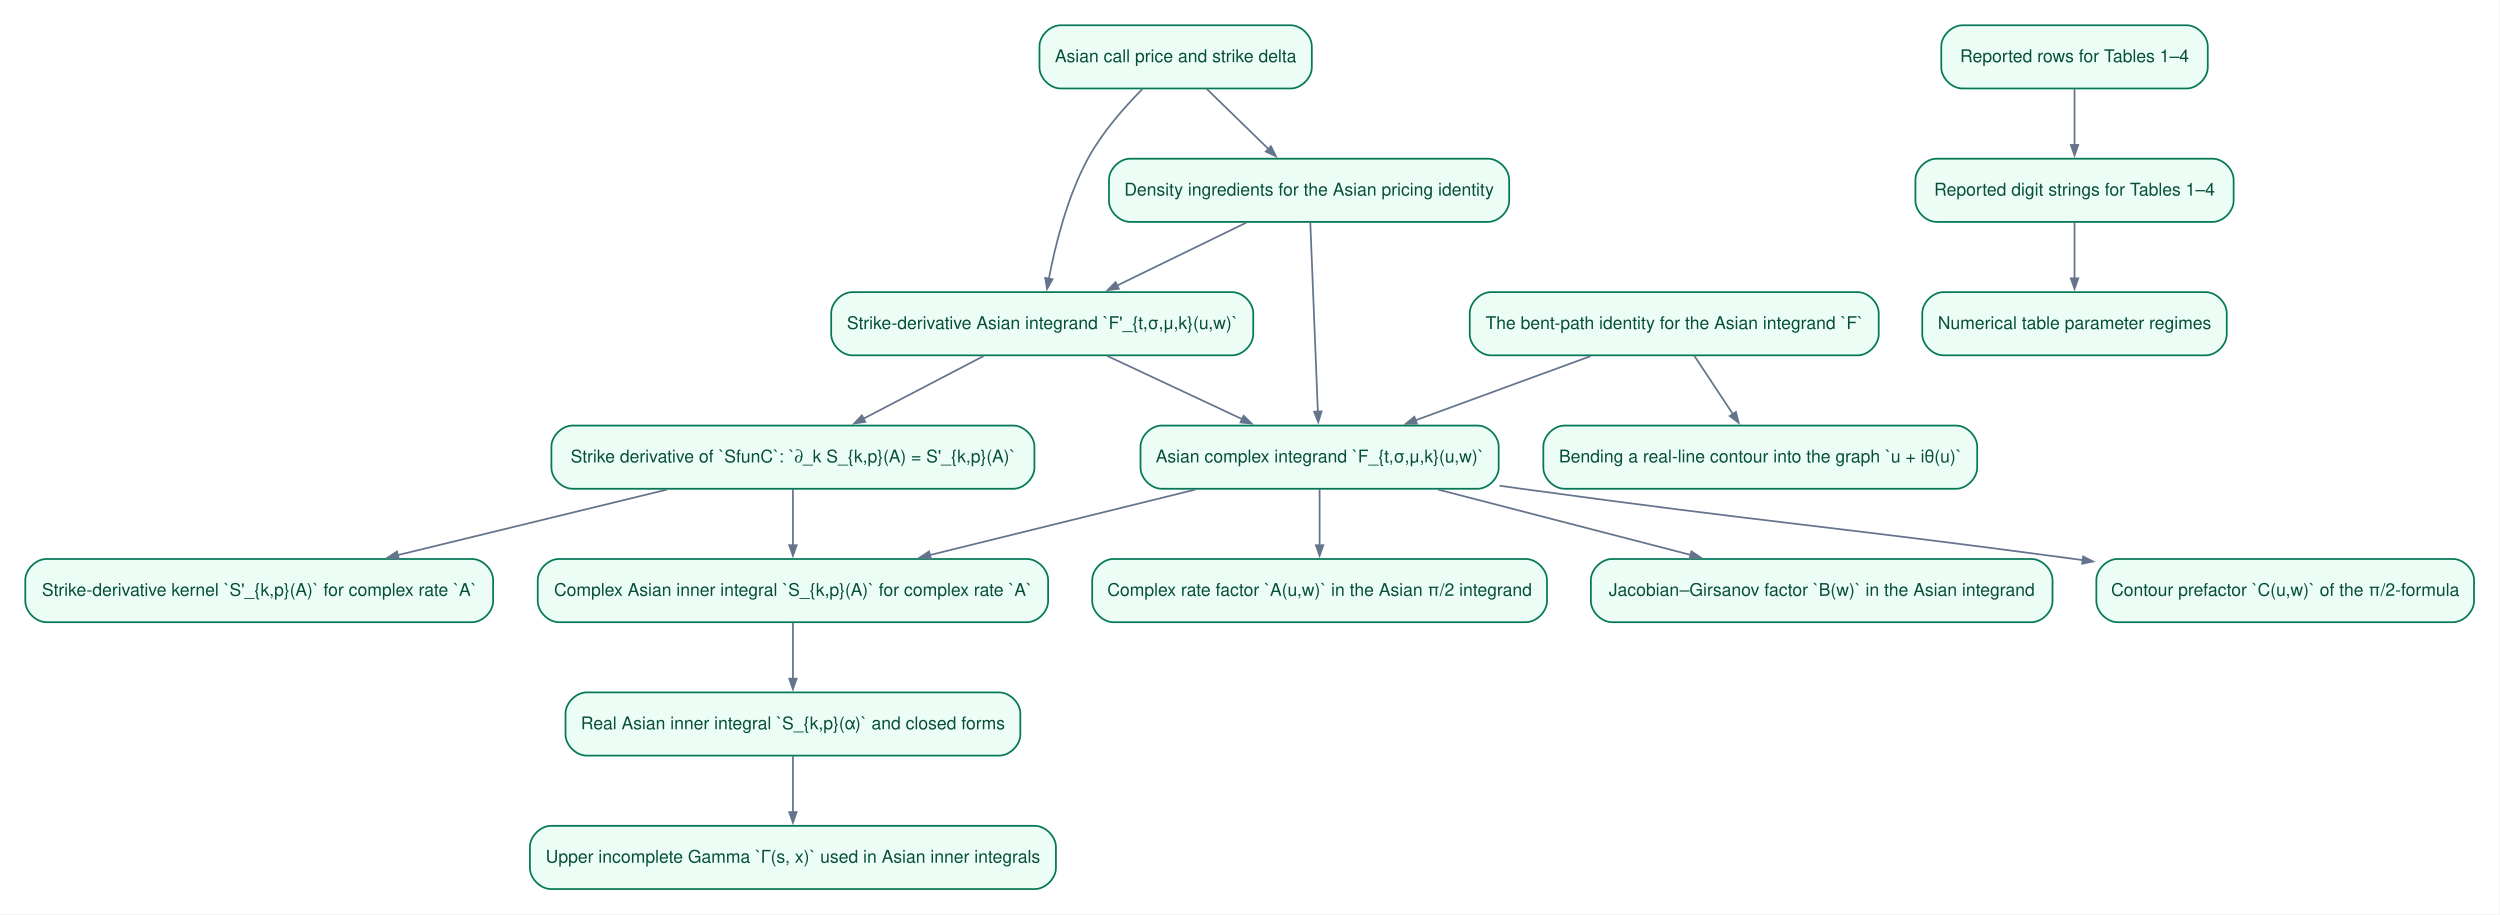
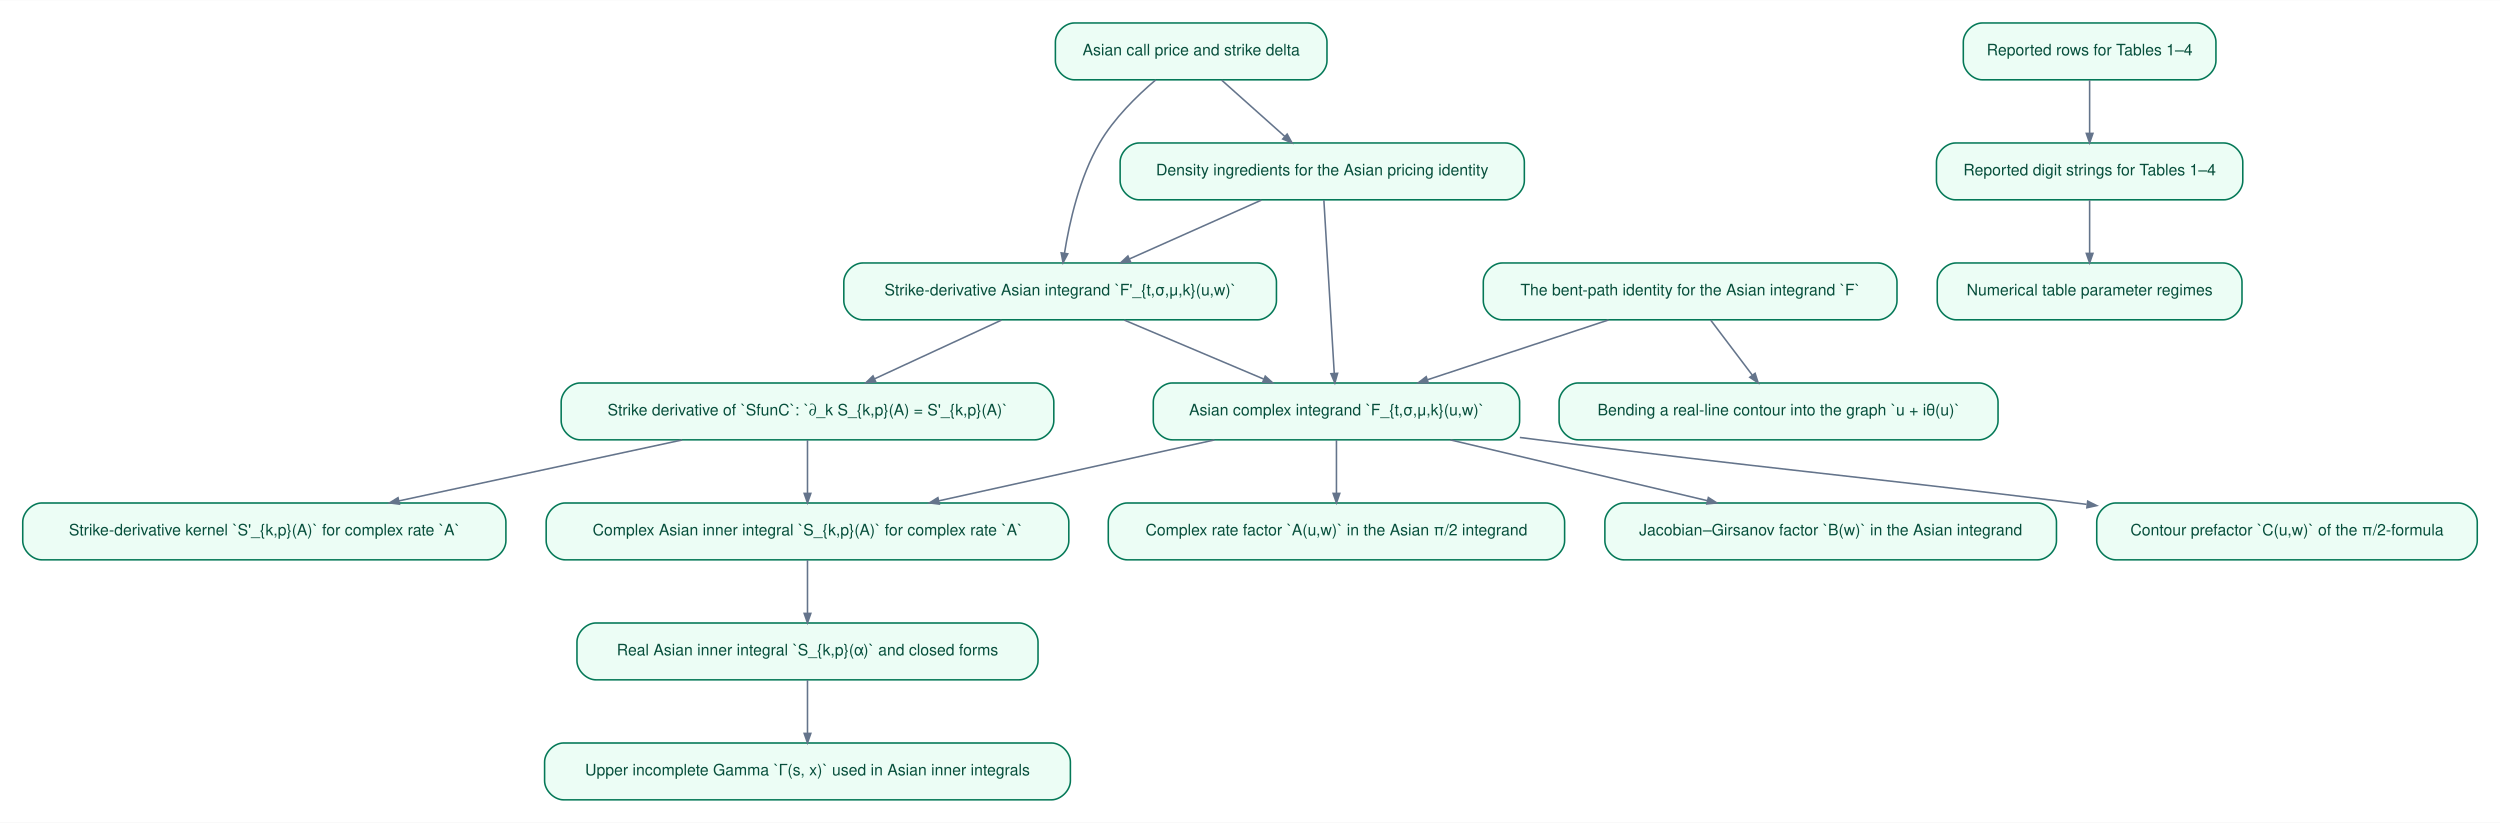
- <svg xmlns="http://www.w3.org/2000/svg" xmlns:xlink="http://www.w3.org/1999/xlink" width="1424pt" height="521pt" viewBox="0.00 0.00 1424.00 521.00">
+ <svg xmlns="http://www.w3.org/2000/svg" xmlns:xlink="http://www.w3.org/1999/xlink" width="1583pt" height="521pt" viewBox="0.00 0.00 1583.30 520.80">
  <g id="graph0" class="graph" transform="scale(1 1) rotate(0) translate(14.4 506.4)">
-     <polygon fill="white" stroke="none" points="-14.4,14.4 -14.4,-506.4 1409.21,-506.4 1409.21,14.4 -14.4,14.4" />
+     <polygon fill="white" stroke="transparent" points="-14.4,14.4 -14.4,-506.4 1568.9,-506.4 1568.9,14.4 -14.4,14.4" />
    <g id="node1" class="node">
      <g id="a_node1">
        <a xlink:href="Section6/UpperGamma.md" xlink:title="UpperGamma.lean">
-           <path fill="#ecfdf5" stroke="#047857" d="M575.05,-36C575.05,-36 299.44,-36 299.44,-36 293.44,-36 287.44,-30 287.44,-24 287.44,-24 287.44,-12 287.44,-12 287.44,-6 293.44,0 299.44,0 299.44,0 575.05,0 575.05,0 581.05,0 587.05,-6 587.05,-12 587.05,-12 587.05,-24 587.05,-24 587.05,-30 581.05,-36 575.05,-36" />
-           <text xml:space="preserve" text-anchor="middle" x="437.25" y="-15" font-family="Helvetica,sans-Serif" font-size="10.00" fill="#064e3b">Upper incomplete Gamma `Γ(s, x)` used in Asian inner integrals</text>
+           <path fill="#ecfdf5" stroke="#047857" d="M651.5,-36C651.5,-36 342.5,-36 342.5,-36 336.5,-36 330.5,-30 330.5,-24 330.5,-24 330.5,-12 330.5,-12 330.5,-6 336.5,0 342.5,0 342.5,0 651.5,0 651.5,0 657.5,0 663.5,-6 663.5,-12 663.5,-12 663.5,-24 663.5,-24 663.5,-30 657.5,-36 651.5,-36" />
+           <text text-anchor="middle" x="497" y="-15.5" font-family="Helvetica,sans-Serif" font-size="10.00" fill="#064e3b">Upper incomplete Gamma `Γ(s, x)` used in Asian inner integrals</text>
        </a>
      </g>
    </g>
    <g id="node2" class="node">
      <g id="a_node2">
        <a xlink:href="Section6/Sfun.md" xlink:title="Sfun.lean">
-           <path fill="#ecfdf5" stroke="#047857" d="M554.78,-112C554.78,-112 319.72,-112 319.72,-112 313.72,-112 307.72,-106 307.72,-100 307.72,-100 307.72,-88 307.72,-88 307.72,-82 313.72,-76 319.72,-76 319.72,-76 554.78,-76 554.78,-76 560.78,-76 566.78,-82 566.78,-88 566.78,-88 566.78,-100 566.78,-100 566.78,-106 560.78,-112 554.78,-112" />
-           <text xml:space="preserve" text-anchor="middle" x="437.25" y="-91" font-family="Helvetica,sans-Serif" font-size="10.00" fill="#064e3b">Real Asian inner integral `S_{k,p}(α)` and closed forms</text>
+           <path fill="#ecfdf5" stroke="#047857" d="M631,-112C631,-112 363,-112 363,-112 357,-112 351,-106 351,-100 351,-100 351,-88 351,-88 351,-82 357,-76 363,-76 363,-76 631,-76 631,-76 637,-76 643,-82 643,-88 643,-88 643,-100 643,-100 643,-106 637,-112 631,-112" />
+           <text text-anchor="middle" x="497" y="-91.5" font-family="Helvetica,sans-Serif" font-size="10.00" fill="#064e3b">Real Asian inner integral `S_{k,p}(α)` and closed forms</text>
        </a>
      </g>
    </g>
    <g id="edge13" class="edge">
-       <path fill="none" stroke="#64748b" d="M437.25,-75.84C437.25,-66.29 437.25,-54.23 437.25,-43.68" />
-       <polygon fill="#64748b" stroke="#64748b" points="439.35,-43.84 437.25,-37.84 435.15,-43.84 439.35,-43.84" />
+       <path fill="none" stroke="#64748b" d="M497,-75.84C497,-65.84 497,-53.11 497,-42.23" />
+       <polygon fill="#64748b" stroke="#64748b" points="499.1,-42.07 497,-36.07 494.9,-42.07 499.1,-42.07" />
    </g>
    <g id="node3" class="node">
      <g id="a_node3">
        <a xlink:href="Section6/SfunC.md" xlink:title="SfunC.lean">
-           <path fill="#ecfdf5" stroke="#047857" d="M570.61,-188C570.61,-188 303.89,-188 303.89,-188 297.89,-188 291.89,-182 291.89,-176 291.89,-176 291.89,-164 291.89,-164 291.89,-158 297.89,-152 303.89,-152 303.89,-152 570.61,-152 570.61,-152 576.61,-152 582.61,-158 582.61,-164 582.61,-164 582.61,-176 582.61,-176 582.61,-182 576.61,-188 570.61,-188" />
-           <text xml:space="preserve" text-anchor="middle" x="437.25" y="-167" font-family="Helvetica,sans-Serif" font-size="10.00" fill="#064e3b">Complex Asian inner integral `S_{k,p}(A)` for complex rate `A`</text>
+           <path fill="#ecfdf5" stroke="#047857" d="M650.5,-188C650.5,-188 343.5,-188 343.5,-188 337.5,-188 331.5,-182 331.5,-176 331.5,-176 331.5,-164 331.5,-164 331.5,-158 337.5,-152 343.5,-152 343.5,-152 650.5,-152 650.5,-152 656.5,-152 662.5,-158 662.5,-164 662.5,-164 662.5,-176 662.5,-176 662.5,-182 656.5,-188 650.5,-188" />
+           <text text-anchor="middle" x="497" y="-167.5" font-family="Helvetica,sans-Serif" font-size="10.00" fill="#064e3b">Complex Asian inner integral `S_{k,p}(A)` for complex rate `A`</text>
        </a>
      </g>
    </g>
    <g id="edge14" class="edge">
-       <path fill="none" stroke="#64748b" d="M437.25,-151.84C437.25,-142.29 437.25,-130.23 437.25,-119.68" />
-       <polygon fill="#64748b" stroke="#64748b" points="439.35,-119.84 437.25,-113.84 435.15,-119.84 439.35,-119.84" />
+       <path fill="none" stroke="#64748b" d="M497,-151.84C497,-141.84 497,-129.11 497,-118.23" />
+       <polygon fill="#64748b" stroke="#64748b" points="499.1,-118.07 497,-112.07 494.9,-118.07 499.1,-118.07" />
    </g>
    <g id="node4" class="node">
      <g id="a_node4">
        <a xlink:href="Section6/SfunDerivC.md" xlink:title="SfunDerivC.lean">
-           <path fill="#ecfdf5" stroke="#047857" d="M254.49,-188C254.49,-188 12,-188 12,-188 6,-188 0,-182 0,-176 0,-176 0,-164 0,-164 0,-158 6,-152 12,-152 12,-152 254.49,-152 254.49,-152 260.49,-152 266.49,-158 266.49,-164 266.49,-164 266.49,-176 266.49,-176 266.49,-182 260.49,-188 254.49,-188" />
-           <text xml:space="preserve" text-anchor="middle" x="133.25" y="-167" font-family="Helvetica,sans-Serif" font-size="10.00" fill="#064e3b">Strike-derivative kernel `S'_{k,p}(A)` for complex rate `A`</text>
+           <path fill="#ecfdf5" stroke="#047857" d="M294,-188C294,-188 12,-188 12,-188 6,-188 0,-182 0,-176 0,-176 0,-164 0,-164 0,-158 6,-152 12,-152 12,-152 294,-152 294,-152 300,-152 306,-158 306,-164 306,-164 306,-176 306,-176 306,-182 300,-188 294,-188" />
+           <text text-anchor="middle" x="153" y="-167.5" font-family="Helvetica,sans-Serif" font-size="10.00" fill="#064e3b">Strike-derivative kernel `S'_{k,p}(A)` for complex rate `A`</text>
        </a>
      </g>
    </g>
    <g id="node5" class="node">
      <g id="a_node5">
        <a xlink:href="Section6/SfunCDeriv.md" xlink:title="SfunCDeriv.lean">
-           <path fill="#ecfdf5" stroke="#047857" d="M562.81,-264C562.81,-264 311.68,-264 311.68,-264 305.68,-264 299.68,-258 299.68,-252 299.68,-252 299.68,-240 299.68,-240 299.68,-234 305.68,-228 311.68,-228 311.68,-228 562.81,-228 562.81,-228 568.81,-228 574.81,-234 574.81,-240 574.81,-240 574.81,-252 574.81,-252 574.81,-258 568.81,-264 562.81,-264" />
-           <text xml:space="preserve" text-anchor="middle" x="437.25" y="-243" font-family="Helvetica,sans-Serif" font-size="10.00" fill="#064e3b">Strike derivative of `SfunC`: `∂_k S_{k,p}(A) = S'_{k,p}(A)`</text>
+           <path fill="#ecfdf5" stroke="#047857" d="M641,-264C641,-264 353,-264 353,-264 347,-264 341,-258 341,-252 341,-252 341,-240 341,-240 341,-234 347,-228 353,-228 353,-228 641,-228 641,-228 647,-228 653,-234 653,-240 653,-240 653,-252 653,-252 653,-258 647,-264 641,-264" />
+           <text text-anchor="middle" x="497" y="-243.5" font-family="Helvetica,sans-Serif" font-size="10.00" fill="#064e3b">Strike derivative of `SfunC`: `∂_k S_{k,p}(A) = S'_{k,p}(A)`</text>
        </a>
      </g>
    </g>
    <g id="edge15" class="edge">
-       <path fill="none" stroke="#64748b" d="M437.25,-227.84C437.25,-218.29 437.25,-206.23 437.25,-195.68" />
-       <polygon fill="#64748b" stroke="#64748b" points="439.35,-195.84 437.25,-189.84 435.15,-195.84 439.35,-195.84" />
+       <path fill="none" stroke="#64748b" d="M497,-227.84C497,-217.84 497,-205.11 497,-194.23" />
+       <polygon fill="#64748b" stroke="#64748b" points="499.1,-194.07 497,-188.07 494.9,-194.07 499.1,-194.07" />
    </g>
    <g id="edge16" class="edge">
-       <path fill="none" stroke="#64748b" d="M365.59,-227.56C319.51,-216.34 259.6,-201.76 212.15,-190.21" />
-       <polygon fill="#64748b" stroke="#64748b" points="212.75,-188.19 206.42,-188.81 211.75,-192.27 212.75,-188.19" />
+       <path fill="none" stroke="#64748b" d="M417.65,-227.93C363.95,-216.38 293.07,-201.13 238.19,-189.32" />
+       <polygon fill="#64748b" stroke="#64748b" points="238.56,-187.26 232.25,-188.05 237.67,-191.36 238.56,-187.26" />
    </g>
    <g id="node6" class="node">
      <g id="a_node6">
        <a xlink:href="Section6/Afun.md" xlink:title="Afun.lean">
-           <path fill="#ecfdf5" stroke="#047857" d="M854.77,-188C854.77,-188 619.72,-188 619.72,-188 613.72,-188 607.72,-182 607.72,-176 607.72,-176 607.72,-164 607.72,-164 607.72,-158 613.72,-152 619.72,-152 619.72,-152 854.77,-152 854.77,-152 860.77,-152 866.77,-158 866.77,-164 866.77,-164 866.77,-176 866.77,-176 866.77,-182 860.77,-188 854.77,-188" />
-           <text xml:space="preserve" text-anchor="middle" x="737.25" y="-167" font-family="Helvetica,sans-Serif" font-size="10.00" fill="#064e3b">Complex rate factor `A(u,w)` in the Asian π/2 integrand</text>
+           <path fill="#ecfdf5" stroke="#047857" d="M964.5,-188C964.5,-188 699.5,-188 699.5,-188 693.5,-188 687.5,-182 687.5,-176 687.5,-176 687.5,-164 687.5,-164 687.5,-158 693.5,-152 699.5,-152 699.5,-152 964.5,-152 964.5,-152 970.5,-152 976.5,-158 976.5,-164 976.5,-164 976.5,-176 976.5,-176 976.5,-182 970.5,-188 964.5,-188" />
+           <text text-anchor="middle" x="832" y="-167.5" font-family="Helvetica,sans-Serif" font-size="10.00" fill="#064e3b">Complex rate factor `A(u,w)` in the Asian π/2 integrand</text>
        </a>
      </g>
    </g>
    <g id="node7" class="node">
      <g id="a_node7">
        <a xlink:href="Section6/Bfun.md" xlink:title="Bfun.lean">
-           <path fill="#ecfdf5" stroke="#047857" d="M1142.72,-188C1142.72,-188 903.77,-188 903.77,-188 897.77,-188 891.77,-182 891.77,-176 891.77,-176 891.77,-164 891.77,-164 891.77,-158 897.77,-152 903.77,-152 903.77,-152 1142.72,-152 1142.72,-152 1148.72,-152 1154.72,-158 1154.72,-164 1154.72,-164 1154.72,-176 1154.72,-176 1154.72,-182 1148.72,-188 1142.72,-188" />
-           <text xml:space="preserve" text-anchor="middle" x="1023.25" y="-167" font-family="Helvetica,sans-Serif" font-size="10.00" fill="#064e3b">Jacobian–Girsanov factor `B(w)` in the Asian integrand</text>
+           <path fill="#ecfdf5" stroke="#047857" d="M1276,-188C1276,-188 1014,-188 1014,-188 1008,-188 1002,-182 1002,-176 1002,-176 1002,-164 1002,-164 1002,-158 1008,-152 1014,-152 1014,-152 1276,-152 1276,-152 1282,-152 1288,-158 1288,-164 1288,-164 1288,-176 1288,-176 1288,-182 1282,-188 1276,-188" />
+           <text text-anchor="middle" x="1145" y="-167.5" font-family="Helvetica,sans-Serif" font-size="10.00" fill="#064e3b">Jacobian–Girsanov factor `B(w)` in the Asian integrand</text>
        </a>
      </g>
    </g>
    <g id="node8" class="node">
      <g id="a_node8">
        <a xlink:href="Section6/Cfun.md" xlink:title="Cfun.lean">
-           <path fill="#ecfdf5" stroke="#047857" d="M1382.81,-188C1382.81,-188 1191.68,-188 1191.68,-188 1185.68,-188 1179.68,-182 1179.68,-176 1179.68,-176 1179.68,-164 1179.68,-164 1179.68,-158 1185.68,-152 1191.68,-152 1191.68,-152 1382.81,-152 1382.81,-152 1388.81,-152 1394.81,-158 1394.81,-164 1394.81,-164 1394.81,-176 1394.81,-176 1394.81,-182 1388.81,-188 1382.81,-188" />
-           <text xml:space="preserve" text-anchor="middle" x="1287.25" y="-167" font-family="Helvetica,sans-Serif" font-size="10.00" fill="#064e3b">Contour prefactor `C(u,w)` of the π/2-formula</text>
+           <path fill="#ecfdf5" stroke="#047857" d="M1542.5,-188C1542.5,-188 1325.5,-188 1325.5,-188 1319.5,-188 1313.5,-182 1313.5,-176 1313.5,-176 1313.5,-164 1313.5,-164 1313.5,-158 1319.5,-152 1325.5,-152 1325.5,-152 1542.5,-152 1542.5,-152 1548.5,-152 1554.5,-158 1554.5,-164 1554.5,-164 1554.5,-176 1554.5,-176 1554.5,-182 1548.5,-188 1542.5,-188" />
+           <text text-anchor="middle" x="1434" y="-167.5" font-family="Helvetica,sans-Serif" font-size="10.00" fill="#064e3b">Contour prefactor `C(u,w)` of the π/2-formula</text>
        </a>
      </g>
    </g>
    <g id="node9" class="node">
      <g id="a_node9">
        <a xlink:href="Section6/Ffun.md" xlink:title="Ffun.lean">
-           <path fill="#ecfdf5" stroke="#047857" d="M827.26,-264C827.26,-264 647.24,-264 647.24,-264 641.24,-264 635.24,-258 635.24,-252 635.24,-252 635.24,-240 635.24,-240 635.24,-234 641.24,-228 647.24,-228 647.24,-228 827.26,-228 827.26,-228 833.26,-228 839.26,-234 839.26,-240 839.26,-240 839.26,-252 839.26,-252 839.26,-258 833.26,-264 827.26,-264" />
-           <text xml:space="preserve" text-anchor="middle" x="737.25" y="-243" font-family="Helvetica,sans-Serif" font-size="10.00" fill="#064e3b">Asian complex integrand `F_{t,σ,μ,k}(u,w)`</text>
+           <path fill="#ecfdf5" stroke="#047857" d="M936,-264C936,-264 728,-264 728,-264 722,-264 716,-258 716,-252 716,-252 716,-240 716,-240 716,-234 722,-228 728,-228 728,-228 936,-228 936,-228 942,-228 948,-234 948,-240 948,-240 948,-252 948,-252 948,-258 942,-264 936,-264" />
+           <text text-anchor="middle" x="832" y="-243.5" font-family="Helvetica,sans-Serif" font-size="10.00" fill="#064e3b">Asian complex integrand `F_{t,σ,μ,k}(u,w)`</text>
        </a>
      </g>
    </g>
    <g id="edge10" class="edge">
-       <path fill="none" stroke="#64748b" d="M666.53,-227.56C621.05,-216.34 561.93,-201.76 515.12,-190.21" />
-       <polygon fill="#64748b" stroke="#64748b" points="515.81,-188.21 509.48,-188.82 514.8,-192.29 515.81,-188.21" />
+       <path fill="none" stroke="#64748b" d="M754.72,-227.93C702.53,-216.4 633.69,-201.19 580.28,-189.4" />
+       <polygon fill="#64748b" stroke="#64748b" points="580.49,-187.29 574.18,-188.05 579.58,-191.39 580.49,-187.29" />
    </g>
    <g id="edge7" class="edge">
-       <path fill="none" stroke="#64748b" d="M737.25,-227.84C737.25,-218.29 737.25,-206.23 737.25,-195.68" />
-       <polygon fill="#64748b" stroke="#64748b" points="739.35,-195.84 737.25,-189.84 735.15,-195.84 739.35,-195.84" />
+       <path fill="none" stroke="#64748b" d="M832,-227.84C832,-217.84 832,-205.11 832,-194.23" />
+       <polygon fill="#64748b" stroke="#64748b" points="834.1,-194.07 832,-188.07 829.9,-194.07 834.1,-194.07" />
    </g>
    <g id="edge8" class="edge">
-       <path fill="none" stroke="#64748b" d="M804.66,-227.56C847.93,-216.36 904.15,-201.82 948.74,-190.28" />
-       <polygon fill="#64748b" stroke="#64748b" points="949.04,-192.37 954.32,-188.83 947.99,-188.3 949.04,-192.37" />
+       <path fill="none" stroke="#64748b" d="M904.2,-227.93C952.86,-216.42 1017.03,-201.26 1066.88,-189.47" />
+       <polygon fill="#64748b" stroke="#64748b" points="1067.54,-191.47 1072.89,-188.05 1066.57,-187.39 1067.54,-191.47" />
    </g>
    <g id="edge9" class="edge">
-       <path fill="none" stroke="#64748b" d="M839.75,-229.74C843.97,-229.15 848.15,-228.56 852.25,-228 992.06,-208.79 1027.38,-206.79 1167.25,-188 1168.86,-187.78 1170.48,-187.57 1172.11,-187.34" />
-       <polygon fill="#64748b" stroke="#64748b" points="1172.16,-189.46 1177.82,-186.57 1171.59,-185.3 1172.16,-189.46" />
+       <path fill="none" stroke="#64748b" d="M948.15,-229.5C952.15,-228.99 956.11,-228.49 960,-228 1110.97,-209.09 1148.97,-206.46 1300,-188 1302.35,-187.71 1304.72,-187.42 1307.11,-187.13" />
+       <polygon fill="#64748b" stroke="#64748b" points="1307.78,-189.16 1313.48,-186.34 1307.26,-184.99 1307.78,-189.16" />
    </g>
    <g id="node10" class="node">
      <g id="a_node10">
        <a xlink:href="Section6/FfunDeriv.md" xlink:title="FfunDeriv.lean">
-           <path fill="#ecfdf5" stroke="#047857" d="M687.44,-340C687.44,-340 471.05,-340 471.05,-340 465.05,-340 459.05,-334 459.05,-328 459.05,-328 459.05,-316 459.05,-316 459.05,-310 465.05,-304 471.05,-304 471.05,-304 687.44,-304 687.44,-304 693.44,-304 699.44,-310 699.44,-316 699.44,-316 699.44,-328 699.44,-328 699.44,-334 693.44,-340 687.44,-340" />
-           <text xml:space="preserve" text-anchor="middle" x="579.25" y="-319" font-family="Helvetica,sans-Serif" font-size="10.00" fill="#064e3b">Strike-derivative Asian integrand `F'_{t,σ,μ,k}(u,w)`</text>
+           <path fill="#ecfdf5" stroke="#047857" d="M782,-340C782,-340 532,-340 532,-340 526,-340 520,-334 520,-328 520,-328 520,-316 520,-316 520,-310 526,-304 532,-304 532,-304 782,-304 782,-304 788,-304 794,-310 794,-316 794,-316 794,-328 794,-328 794,-334 788,-340 782,-340" />
+           <text text-anchor="middle" x="657" y="-319.5" font-family="Helvetica,sans-Serif" font-size="10.00" fill="#064e3b">Strike-derivative Asian integrand `F'_{t,σ,μ,k}(u,w)`</text>
        </a>
      </g>
    </g>
    <g id="edge12" class="edge">
-       <path fill="none" stroke="#64748b" d="M545.95,-303.65C525.45,-292.97 499.04,-279.2 477.38,-267.91" />
-       <polygon fill="#64748b" stroke="#64748b" points="478.46,-266.11 472.17,-265.2 476.52,-269.83 478.46,-266.11" />
+       <path fill="none" stroke="#64748b" d="M619.89,-303.84C595.86,-292.72 564.5,-278.22 539.47,-266.64" />
+       <polygon fill="#64748b" stroke="#64748b" points="540.24,-264.68 533.91,-264.07 538.47,-268.49 540.24,-264.68" />
    </g>
    <g id="edge11" class="edge">
-       <path fill="none" stroke="#64748b" d="M616.29,-303.65C639.3,-292.87 669,-278.96 693.21,-267.62" />
-       <polygon fill="#64748b" stroke="#64748b" points="693.97,-269.59 698.52,-265.14 692.19,-265.78 693.97,-269.59" />
+       <path fill="none" stroke="#64748b" d="M697.59,-303.84C723.98,-292.68 758.46,-278.1 785.89,-266.5" />
+       <polygon fill="#64748b" stroke="#64748b" points="786.92,-268.34 791.63,-264.07 785.29,-264.47 786.92,-268.34" />
    </g>
    <g id="node11" class="node">
      <g id="a_node11">
        <a xlink:href="Section6/AsianDensity.md" xlink:title="AsianDensity.lean">
-           <path fill="#ecfdf5" stroke="#047857" d="M833.22,-416C833.22,-416 629.27,-416 629.27,-416 623.27,-416 617.27,-410 617.27,-404 617.27,-404 617.27,-392 617.27,-392 617.27,-386 623.27,-380 629.27,-380 629.27,-380 833.22,-380 833.22,-380 839.22,-380 845.22,-386 845.22,-392 845.22,-392 845.22,-404 845.22,-404 845.22,-410 839.22,-416 833.22,-416" />
-           <text xml:space="preserve" text-anchor="middle" x="731.25" y="-395" font-family="Helvetica,sans-Serif" font-size="10.00" fill="#064e3b">Density ingredients for the Asian pricing identity</text>
+           <path fill="#ecfdf5" stroke="#047857" d="M939,-416C939,-416 707,-416 707,-416 701,-416 695,-410 695,-404 695,-404 695,-392 695,-392 695,-386 701,-380 707,-380 707,-380 939,-380 939,-380 945,-380 951,-386 951,-392 951,-392 951,-404 951,-404 951,-410 945,-416 939,-416" />
+           <text text-anchor="middle" x="823" y="-395.5" font-family="Helvetica,sans-Serif" font-size="10.00" fill="#064e3b">Density ingredients for the Asian pricing identity</text>
        </a>
      </g>
    </g>
    <g id="edge3" class="edge">
-       <path fill="none" stroke="#64748b" d="M731.94,-379.79C733,-353.26 735.04,-302.24 736.26,-271.75" />
-       <polygon fill="#64748b" stroke="#64748b" points="738.35,-272.06 736.49,-265.98 734.15,-271.89 738.35,-272.06" />
+       <path fill="none" stroke="#64748b" d="M824.03,-379.79C825.65,-352.78 828.8,-300.39 830.61,-270.11" />
+       <polygon fill="#64748b" stroke="#64748b" points="832.72,-270.12 830.98,-264.01 828.52,-269.87 832.72,-270.12" />
    </g>
    <g id="edge4" class="edge">
-       <path fill="none" stroke="#64748b" d="M695.61,-379.65C673.57,-368.92 645.14,-355.08 621.91,-343.77" />
-       <polygon fill="#64748b" stroke="#64748b" points="622.86,-341.9 616.55,-341.16 621.02,-345.67 622.86,-341.9" />
+       <path fill="none" stroke="#64748b" d="M784.5,-379.84C759.57,-368.72 727.03,-354.22 701.06,-342.64" />
+       <polygon fill="#64748b" stroke="#64748b" points="701.63,-340.59 695.29,-340.07 699.92,-344.43 701.63,-340.59" />
    </g>
    <g id="node12" class="node">
      <g id="a_node12">
        <a xlink:href="Section6/Asian.md" xlink:title="Asian.lean">
-           <path fill="#ecfdf5" stroke="#047857" d="M720.81,-492C720.81,-492 589.68,-492 589.68,-492 583.68,-492 577.68,-486 577.68,-480 577.68,-480 577.68,-468 577.68,-468 577.68,-462 583.68,-456 589.68,-456 589.68,-456 720.81,-456 720.81,-456 726.81,-456 732.81,-462 732.81,-468 732.81,-468 732.81,-480 732.81,-480 732.81,-486 726.81,-492 720.81,-492" />
-           <text xml:space="preserve" text-anchor="middle" x="655.25" y="-471" font-family="Helvetica,sans-Serif" font-size="10.00" fill="#064e3b">Asian call price and strike delta</text>
+           <path fill="#ecfdf5" stroke="#047857" d="M814,-492C814,-492 666,-492 666,-492 660,-492 654,-486 654,-480 654,-480 654,-468 654,-468 654,-462 660,-456 666,-456 666,-456 814,-456 814,-456 820,-456 826,-462 826,-468 826,-468 826,-480 826,-480 826,-486 820,-492 814,-492" />
+           <text text-anchor="middle" x="740" y="-471.5" font-family="Helvetica,sans-Serif" font-size="10.00" fill="#064e3b">Asian call price and strike delta</text>
        </a>
      </g>
    </g>
    <g id="edge2" class="edge">
-       <path fill="none" stroke="#64748b" d="M636.26,-455.61C625.77,-445.07 613.27,-430.82 605.25,-416 593.55,-394.4 586.72,-367.05 583.03,-347.62" />
-       <polygon fill="#64748b" stroke="#64748b" points="585.11,-347.35 581.98,-341.82 580.98,-348.09 585.11,-347.35" />
+       <path fill="none" stroke="#64748b" d="M717.55,-455.96C705.38,-445.63 691.04,-431.49 682,-416 669.3,-394.24 662.89,-365.87 659.76,-346.22" />
+       <polygon fill="#64748b" stroke="#64748b" points="661.82,-345.79 658.86,-340.16 657.67,-346.41 661.82,-345.79" />
    </g>
    <g id="edge1" class="edge">
-       <path fill="none" stroke="#64748b" d="M672.87,-455.84C683.35,-445.64 696.76,-432.58 708.08,-421.55" />
-       <polygon fill="#64748b" stroke="#64748b" points="709.53,-423.07 712.37,-417.38 706.6,-420.06 709.53,-423.07" />
+       <path fill="none" stroke="#64748b" d="M759.25,-455.84C771.19,-445.19 786.62,-431.43 799.31,-420.12" />
+       <polygon fill="#64748b" stroke="#64748b" points="800.77,-421.63 803.85,-416.07 797.98,-418.5 800.77,-421.63" />
    </g>
    <g id="node13" class="node">
      <g id="a_node13">
        <a xlink:href="Section6/TableParams.md" xlink:title="TableParams.lean">
-           <path fill="#ecfdf5" stroke="#047857" d="M1241.97,-340C1241.97,-340 1092.52,-340 1092.52,-340 1086.52,-340 1080.52,-334 1080.52,-328 1080.52,-328 1080.52,-316 1080.52,-316 1080.52,-310 1086.52,-304 1092.52,-304 1092.52,-304 1241.97,-304 1241.97,-304 1247.97,-304 1253.97,-310 1253.97,-316 1253.97,-316 1253.97,-328 1253.97,-328 1253.97,-334 1247.97,-340 1241.97,-340" />
-           <text xml:space="preserve" text-anchor="middle" x="1167.25" y="-319" font-family="Helvetica,sans-Serif" font-size="10.00" fill="#064e3b">Numerical table parameter regimes</text>
+           <path fill="#ecfdf5" stroke="#047857" d="M1393.5,-340C1393.5,-340 1224.5,-340 1224.5,-340 1218.5,-340 1212.5,-334 1212.5,-328 1212.5,-328 1212.5,-316 1212.5,-316 1212.5,-310 1218.5,-304 1224.5,-304 1224.5,-304 1393.5,-304 1393.5,-304 1399.5,-304 1405.5,-310 1405.5,-316 1405.5,-316 1405.5,-328 1405.5,-328 1405.5,-334 1399.5,-340 1393.5,-340" />
+           <text text-anchor="middle" x="1309" y="-319.5" font-family="Helvetica,sans-Serif" font-size="10.00" fill="#064e3b">Numerical table parameter regimes</text>
        </a>
      </g>
    </g>
    <g id="node14" class="node">
      <g id="a_node14">
        <a xlink:href="Section6/TableClassical.md" xlink:title="TableClassical.lean">
-           <path fill="#ecfdf5" stroke="#047857" d="M1245.87,-416C1245.87,-416 1088.62,-416 1088.62,-416 1082.62,-416 1076.62,-410 1076.62,-404 1076.62,-404 1076.62,-392 1076.62,-392 1076.62,-386 1082.62,-380 1088.62,-380 1088.62,-380 1245.87,-380 1245.87,-380 1251.87,-380 1257.87,-386 1257.87,-392 1257.87,-392 1257.87,-404 1257.87,-404 1257.87,-410 1251.87,-416 1245.87,-416" />
-           <text xml:space="preserve" text-anchor="middle" x="1167.25" y="-395" font-family="Helvetica,sans-Serif" font-size="10.00" fill="#064e3b">Reported digit strings for Tables 1–4</text>
+           <path fill="#ecfdf5" stroke="#047857" d="M1394,-416C1394,-416 1224,-416 1224,-416 1218,-416 1212,-410 1212,-404 1212,-404 1212,-392 1212,-392 1212,-386 1218,-380 1224,-380 1224,-380 1394,-380 1394,-380 1400,-380 1406,-386 1406,-392 1406,-392 1406,-404 1406,-404 1406,-410 1400,-416 1394,-416" />
+           <text text-anchor="middle" x="1309" y="-395.5" font-family="Helvetica,sans-Serif" font-size="10.00" fill="#064e3b">Reported digit strings for Tables 1–4</text>
        </a>
      </g>
    </g>
    <g id="edge18" class="edge">
-       <path fill="none" stroke="#64748b" d="M1167.25,-379.84C1167.25,-370.29 1167.25,-358.23 1167.25,-347.68" />
-       <polygon fill="#64748b" stroke="#64748b" points="1169.35,-347.84 1167.25,-341.84 1165.15,-347.84 1169.35,-347.84" />
+       <path fill="none" stroke="#64748b" d="M1309,-379.84C1309,-369.84 1309,-357.11 1309,-346.23" />
+       <polygon fill="#64748b" stroke="#64748b" points="1311.1,-346.07 1309,-340.07 1306.9,-346.07 1311.1,-346.07" />
    </g>
    <g id="node15" class="node">
      <g id="a_node15">
        <a xlink:href="Section6/TableClaim.md" xlink:title="TableClaim.lean">
-           <path fill="#ecfdf5" stroke="#047857" d="M1231.14,-492C1231.14,-492 1103.35,-492 1103.35,-492 1097.35,-492 1091.35,-486 1091.35,-480 1091.35,-480 1091.35,-468 1091.35,-468 1091.35,-462 1097.35,-456 1103.35,-456 1103.35,-456 1231.14,-456 1231.14,-456 1237.14,-456 1243.14,-462 1243.14,-468 1243.14,-468 1243.14,-480 1243.14,-480 1243.14,-486 1237.14,-492 1231.14,-492" />
-           <text xml:space="preserve" text-anchor="middle" x="1167.25" y="-471" font-family="Helvetica,sans-Serif" font-size="10.00" fill="#064e3b">Reported rows for Tables 1–4</text>
+           <path fill="#ecfdf5" stroke="#047857" d="M1377,-492C1377,-492 1241,-492 1241,-492 1235,-492 1229,-486 1229,-480 1229,-480 1229,-468 1229,-468 1229,-462 1235,-456 1241,-456 1241,-456 1377,-456 1377,-456 1383,-456 1389,-462 1389,-468 1389,-468 1389,-480 1389,-480 1389,-486 1383,-492 1377,-492" />
+           <text text-anchor="middle" x="1309" y="-471.5" font-family="Helvetica,sans-Serif" font-size="10.00" fill="#064e3b">Reported rows for Tables 1–4</text>
        </a>
      </g>
    </g>
    <g id="edge17" class="edge">
-       <path fill="none" stroke="#64748b" d="M1167.25,-455.84C1167.25,-446.29 1167.25,-434.23 1167.25,-423.68" />
-       <polygon fill="#64748b" stroke="#64748b" points="1169.35,-423.84 1167.25,-417.84 1165.15,-423.84 1169.35,-423.84" />
+       <path fill="none" stroke="#64748b" d="M1309,-455.84C1309,-445.84 1309,-433.11 1309,-422.23" />
+       <polygon fill="#64748b" stroke="#64748b" points="1311.1,-422.07 1309,-416.07 1306.9,-422.07 1311.1,-422.07" />
    </g>
    <g id="node16" class="node">
      <g id="a_node16">
        <a xlink:href="Section6/ContourBend.md" xlink:title="ContourBend.lean">
-           <path fill="#ecfdf5" stroke="#047857" d="M1099.81,-264C1099.81,-264 876.68,-264 876.68,-264 870.68,-264 864.68,-258 864.68,-252 864.68,-252 864.68,-240 864.68,-240 864.68,-234 870.68,-228 876.68,-228 876.68,-228 1099.81,-228 1099.81,-228 1105.81,-228 1111.81,-234 1111.81,-240 1111.81,-240 1111.81,-252 1111.81,-252 1111.81,-258 1105.81,-264 1099.81,-264" />
-           <text xml:space="preserve" text-anchor="middle" x="988.25" y="-243" font-family="Helvetica,sans-Serif" font-size="10.00" fill="#064e3b">Bending a real-line contour into the graph `u + iθ(u)`</text>
+           <path fill="#ecfdf5" stroke="#047857" d="M1239,-264C1239,-264 985,-264 985,-264 979,-264 973,-258 973,-252 973,-252 973,-240 973,-240 973,-234 979,-228 985,-228 985,-228 1239,-228 1239,-228 1245,-228 1251,-234 1251,-240 1251,-240 1251,-252 1251,-252 1251,-258 1245,-264 1239,-264" />
+           <text text-anchor="middle" x="1112" y="-243.5" font-family="Helvetica,sans-Serif" font-size="10.00" fill="#064e3b">Bending a real-line contour into the graph `u + iθ(u)`</text>
        </a>
      </g>
    </g>
    <g id="node17" class="node">
      <g id="a_node17">
        <a xlink:href="Section6/ContourBendFfun.md" xlink:title="ContourBendFfun.lean">
-           <path fill="#ecfdf5" stroke="#047857" d="M1043.72,-340C1043.72,-340 834.77,-340 834.77,-340 828.77,-340 822.77,-334 822.77,-328 822.77,-328 822.77,-316 822.77,-316 822.77,-310 828.77,-304 834.77,-304 834.77,-304 1043.72,-304 1043.72,-304 1049.72,-304 1055.72,-310 1055.72,-316 1055.72,-316 1055.72,-328 1055.72,-328 1055.72,-334 1049.72,-340 1043.72,-340" />
-           <text xml:space="preserve" text-anchor="middle" x="939.25" y="-319" font-family="Helvetica,sans-Serif" font-size="10.00" fill="#064e3b">The bent-path identity for the Asian integrand `F`</text>
+           <path fill="#ecfdf5" stroke="#047857" d="M1175,-340C1175,-340 937,-340 937,-340 931,-340 925,-334 925,-328 925,-328 925,-316 925,-316 925,-310 931,-304 937,-304 937,-304 1175,-304 1175,-304 1181,-304 1187,-310 1187,-316 1187,-316 1187,-328 1187,-328 1187,-334 1181,-340 1175,-340" />
+           <text text-anchor="middle" x="1056" y="-319.5" font-family="Helvetica,sans-Serif" font-size="10.00" fill="#064e3b">The bent-path identity for the Asian integrand `F`</text>
        </a>
      </g>
    </g>
    <g id="edge6" class="edge">
-       <path fill="none" stroke="#64748b" d="M891.63,-303.56C861.7,-292.59 823,-278.41 791.83,-266.99" />
-       <polygon fill="#64748b" stroke="#64748b" points="792.67,-265.07 786.31,-264.97 791.22,-269.01 792.67,-265.07" />
+       <path fill="none" stroke="#64748b" d="M1004.33,-303.93C970.13,-292.63 925.23,-277.8 889.84,-266.11" />
+       <polygon fill="#64748b" stroke="#64748b" points="890.15,-264 883.8,-264.11 888.84,-267.99 890.15,-264" />
    </g>
    <g id="edge5" class="edge">
-       <path fill="none" stroke="#64748b" d="M950.61,-303.84C957.18,-293.91 965.54,-281.29 972.71,-270.46" />
-       <polygon fill="#64748b" stroke="#64748b" points="974.38,-271.75 975.94,-265.59 970.87,-269.43 974.38,-271.75" />
+       <path fill="none" stroke="#64748b" d="M1068.99,-303.84C1076.83,-293.47 1086.91,-280.15 1095.34,-269.02" />
+       <polygon fill="#64748b" stroke="#64748b" points="1097.14,-270.12 1099.08,-264.07 1093.79,-267.59 1097.14,-270.12" />
    </g>
  </g>
</svg>
